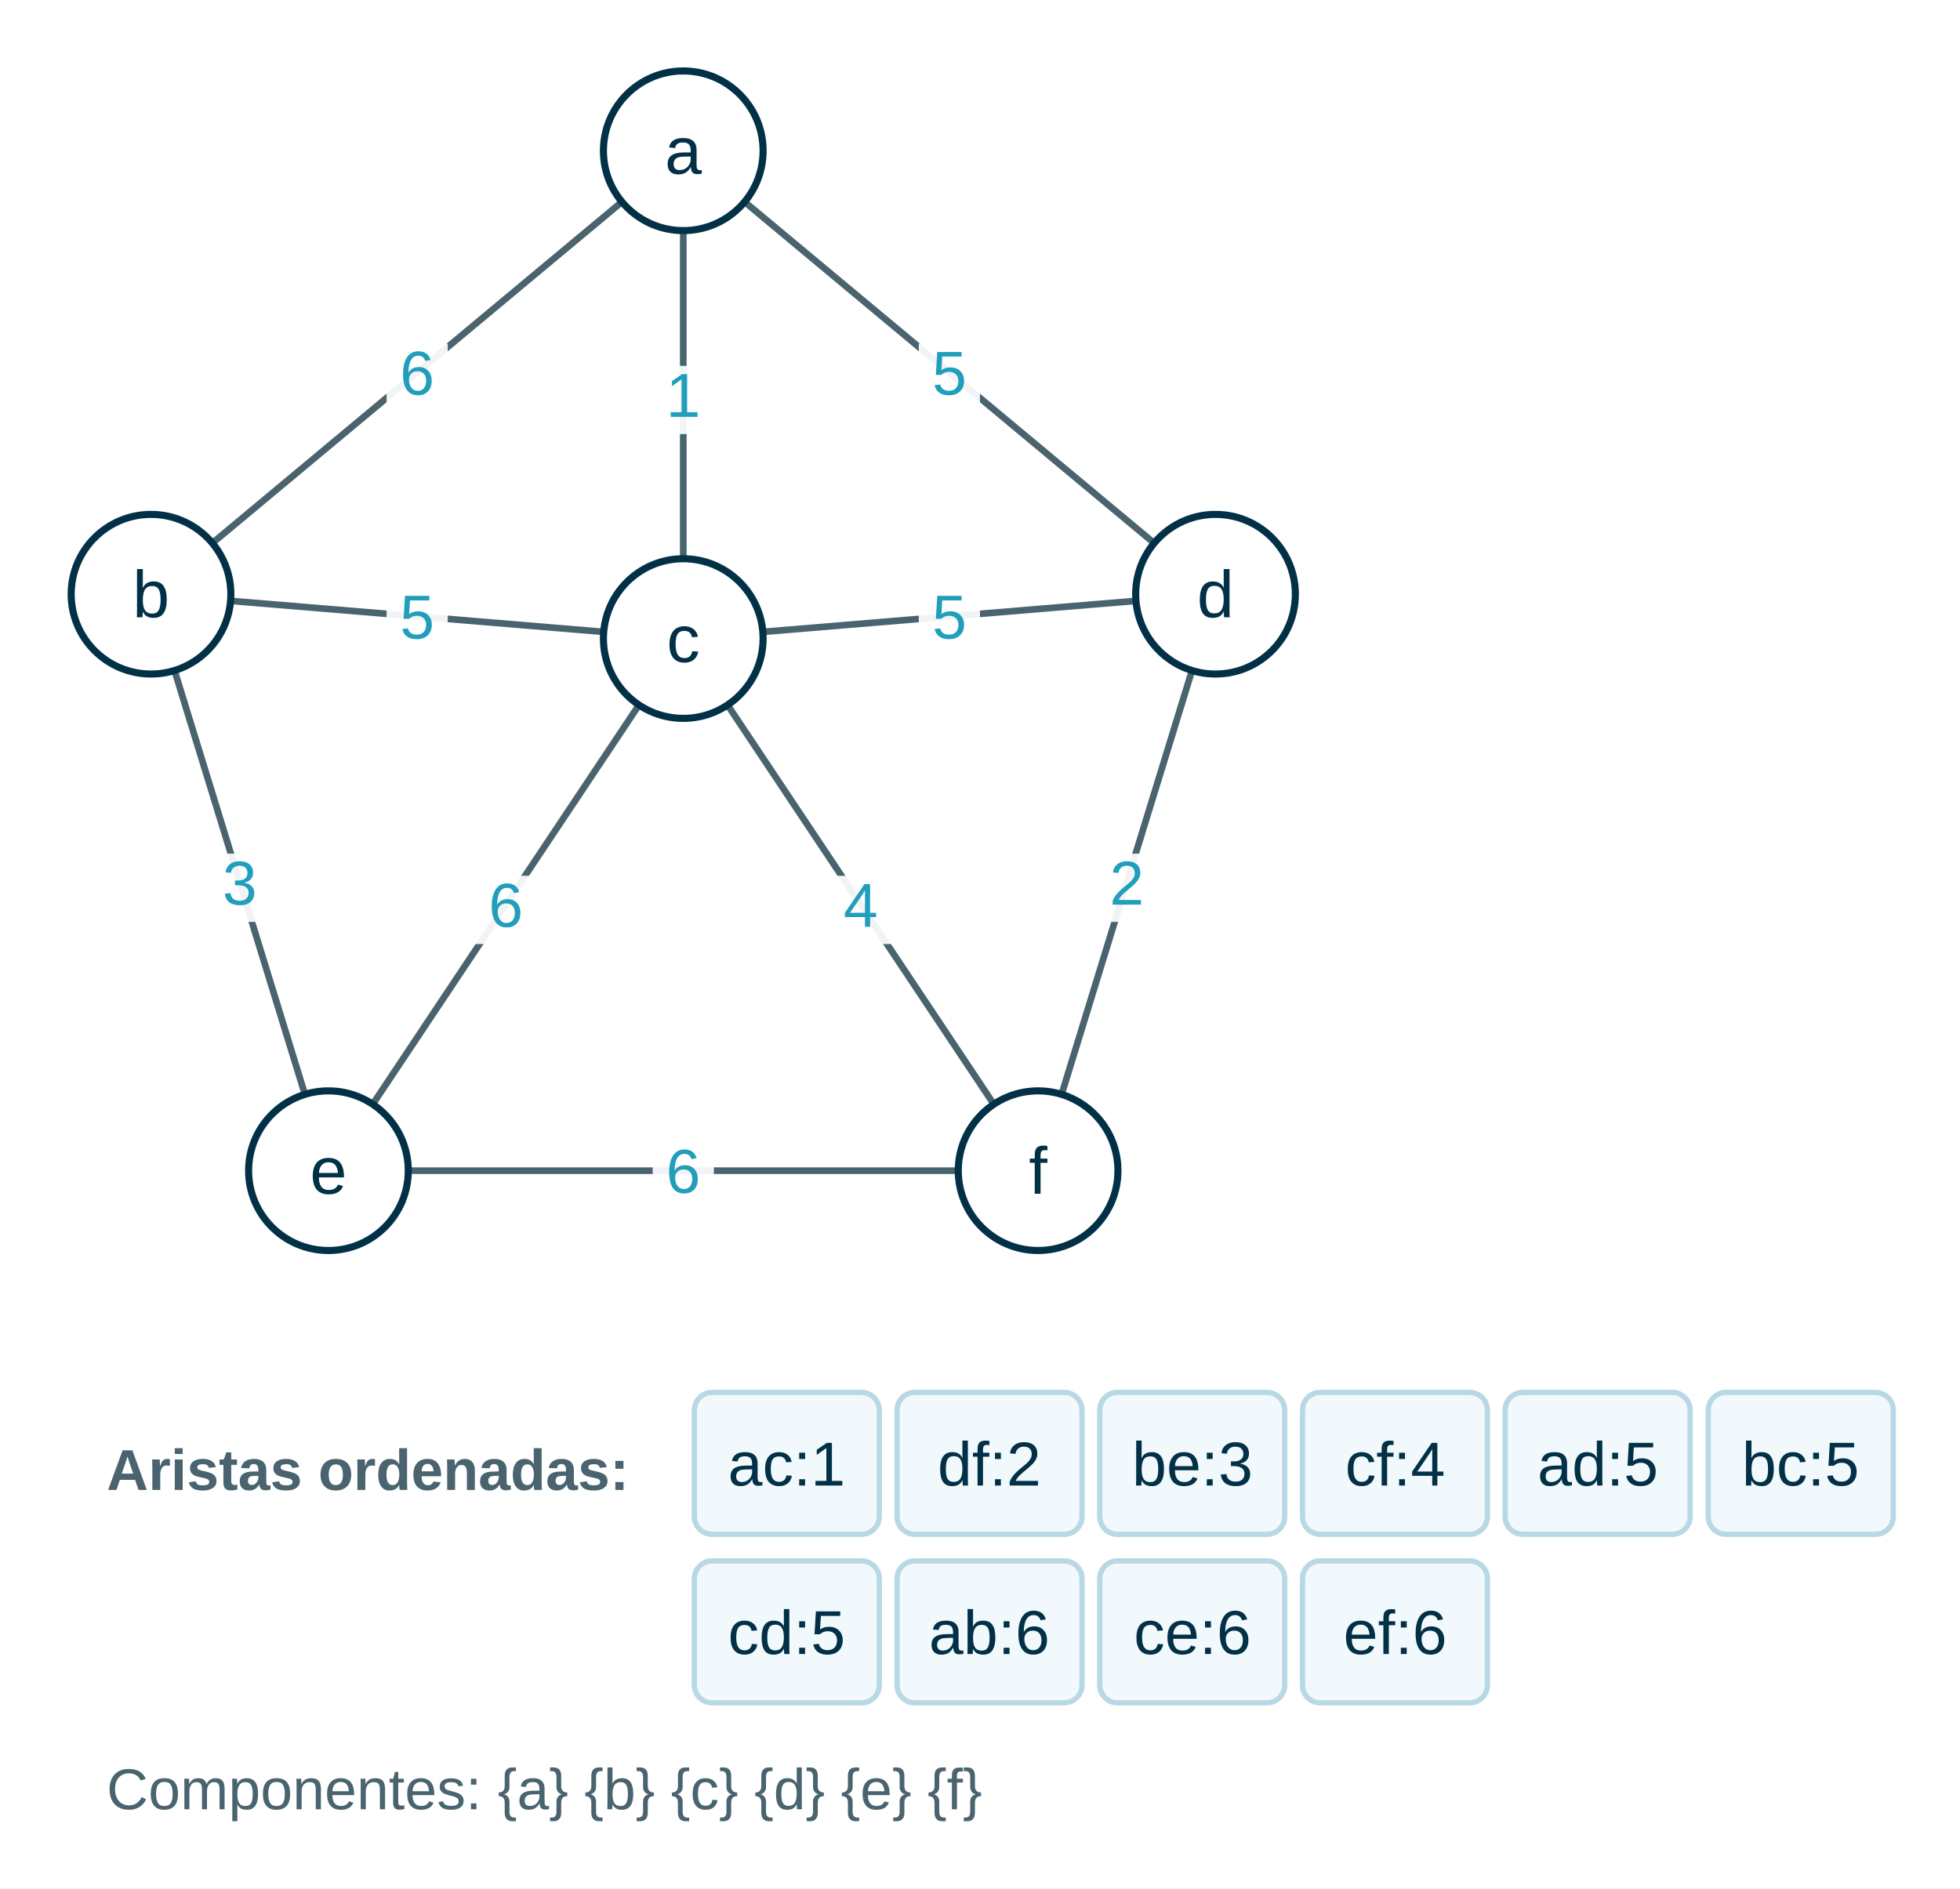
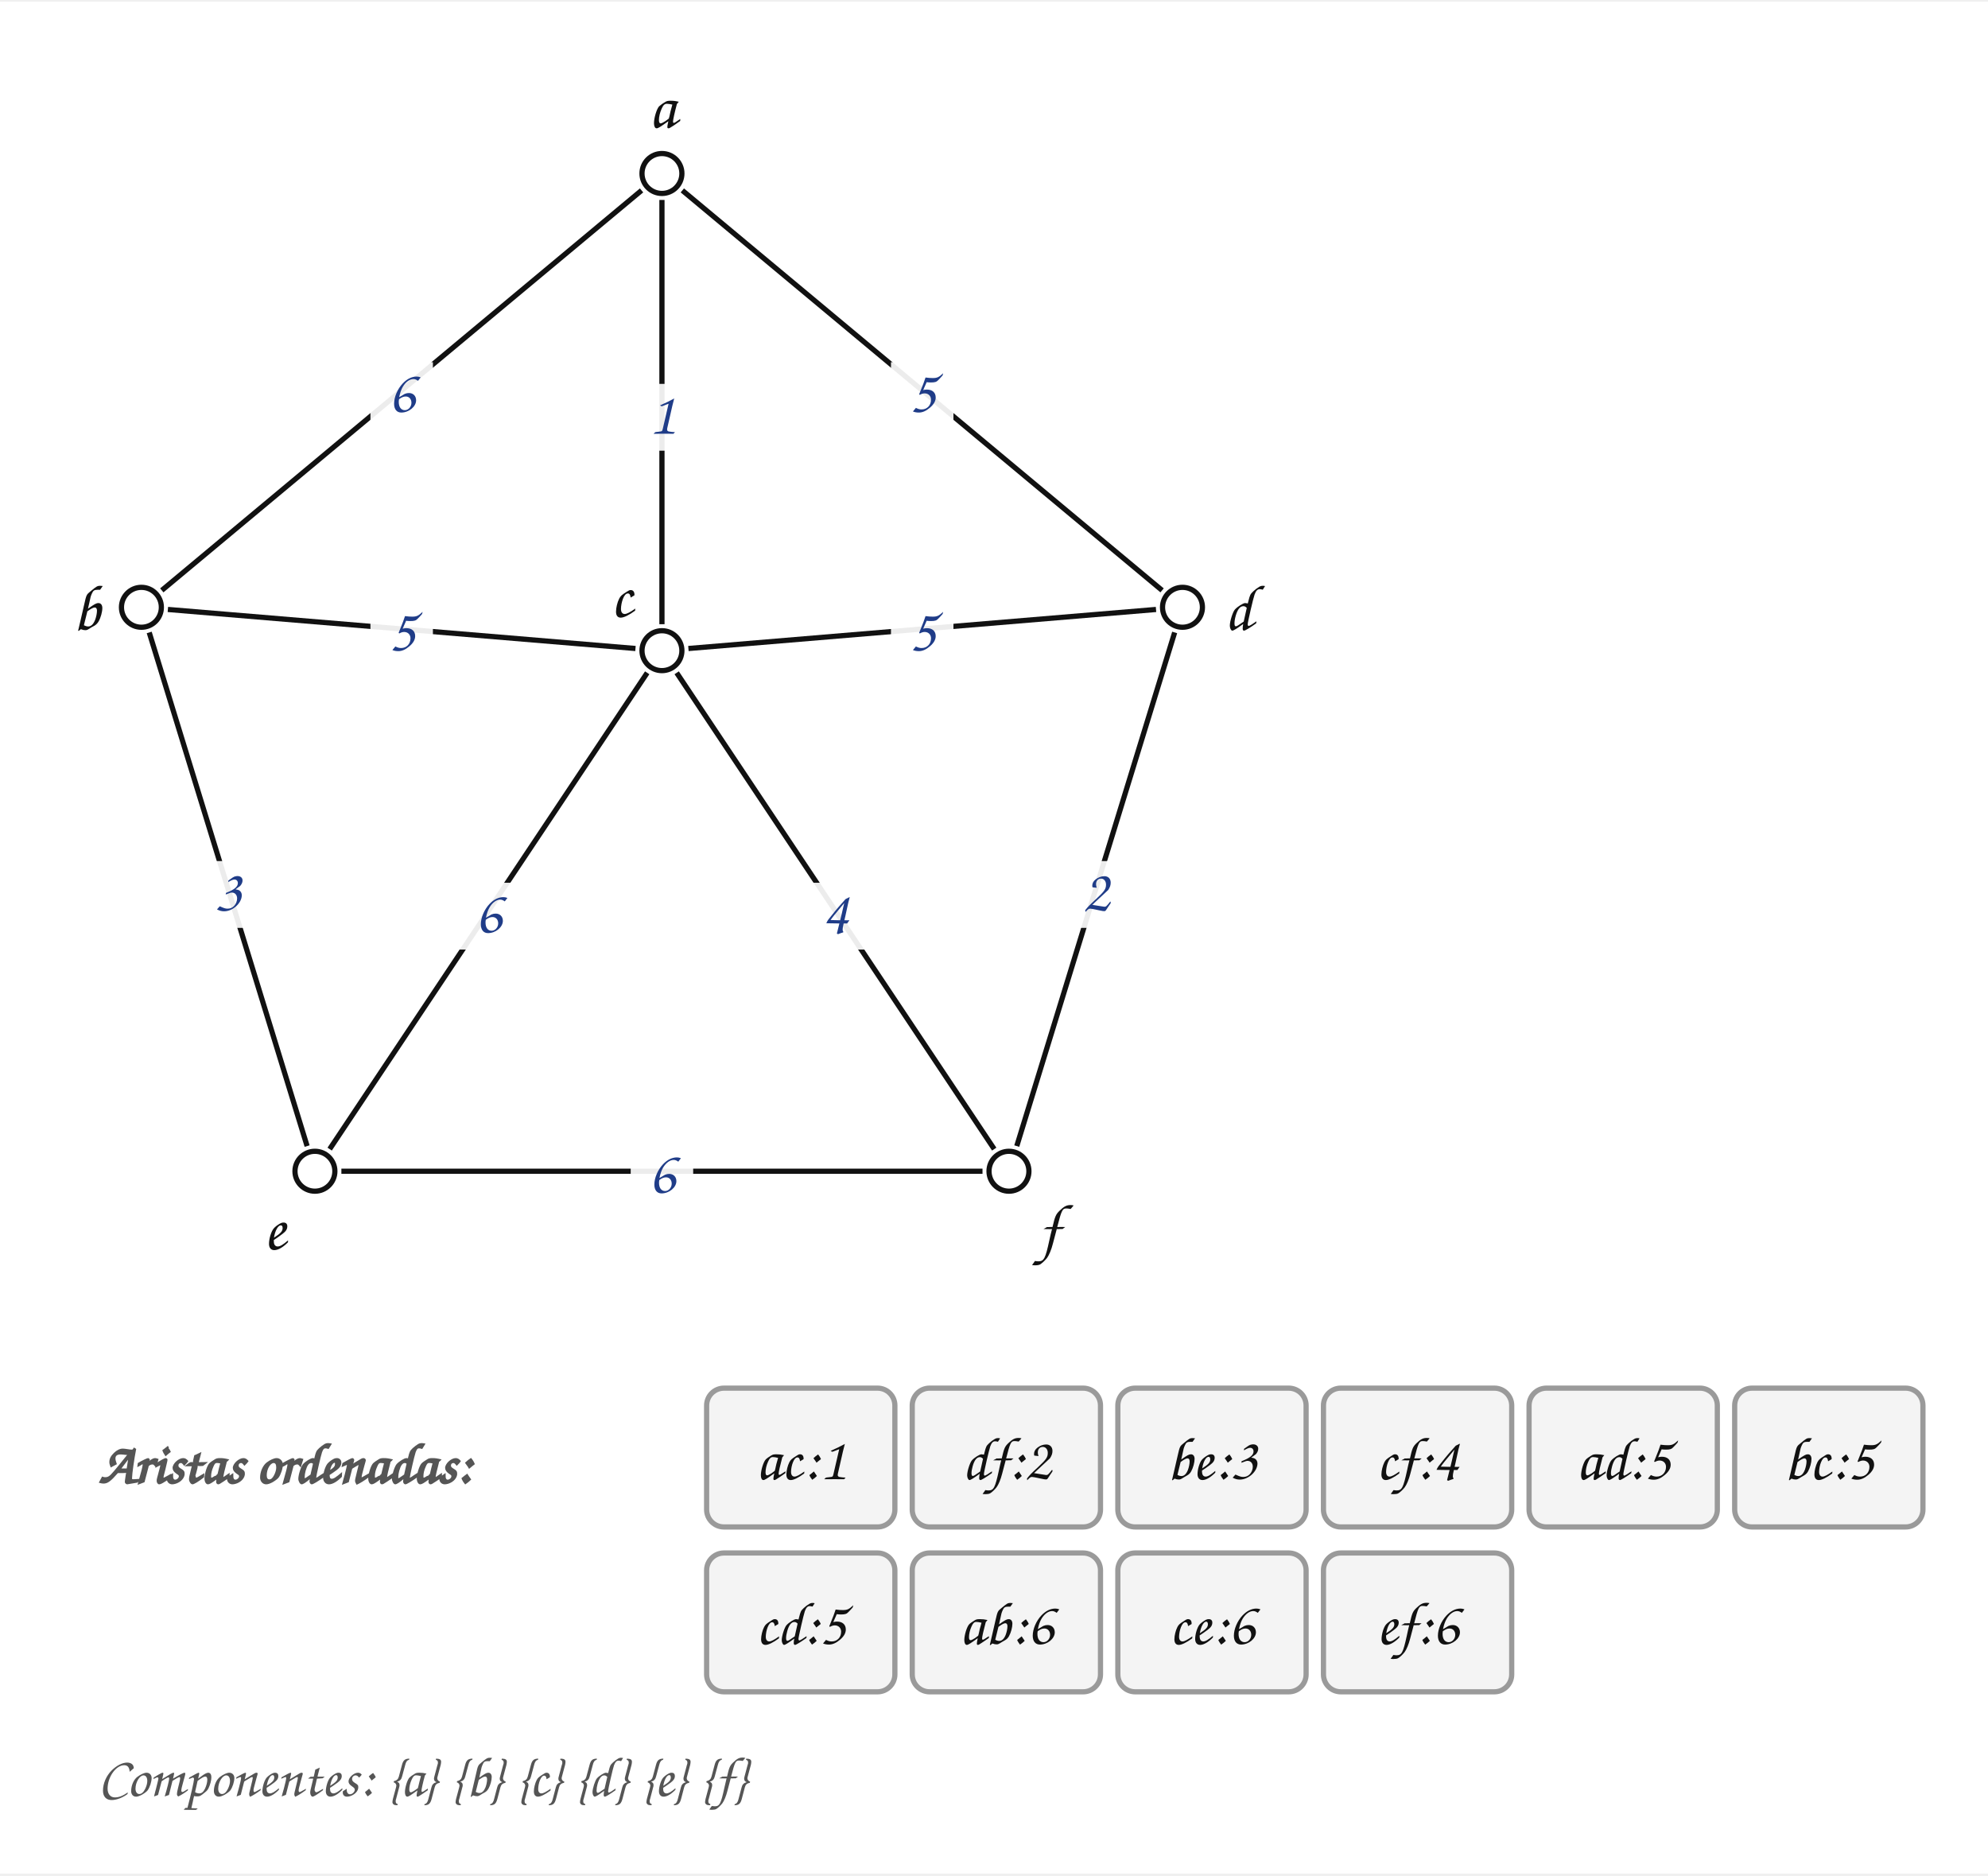
- <svg xmlns="http://www.w3.org/2000/svg" width="442" height="426" viewBox="-34.0 -34.0 441.8 425.9" font-family="Plus Jakarta Sans, Arial, sans-serif">
+ <svg xmlns="http://www.w3.org/2000/svg" width="458" height="432" viewBox="-32.6 -39.6 458.3 431.5" font-family="'Comic Sans MS', 'Comic Neue', 'Comic Relief', 'Chalkboard SE', cursive">
  <defs>
    <marker id="arr-plain" viewBox="0 0 10 10" refX="9" refY="5" markerWidth="11" markerHeight="11" markerUnits="userSpaceOnUse" orient="auto-start-reverse">
-       <path d="M0,0 L10,5 L0,10 z" fill="#49636f" />
+       <path d="M0,0 L10,5 L0,10 z" fill="#555555" />
    </marker>
    <marker id="arr-tree" viewBox="0 0 10 10" refX="9" refY="5" markerWidth="11" markerHeight="11" markerUnits="userSpaceOnUse" orient="auto-start-reverse">
-       <path d="M0,0 L10,5 L0,10 z" fill="#219ebc" />
+       <path d="M0,0 L10,5 L0,10 z" fill="#1f3c88" />
    </marker>
    <marker id="arr-new" viewBox="0 0 10 10" refX="9" refY="5" markerWidth="11" markerHeight="11" markerUnits="userSpaceOnUse" orient="auto-start-reverse">
-       <path d="M0,0 L10,5 L0,10 z" fill="#a94700" />
+       <path d="M0,0 L10,5 L0,10 z" fill="#d62020" />
    </marker>
    <marker id="arr-dim" viewBox="0 0 10 10" refX="9" refY="5" markerWidth="11" markerHeight="11" markerUnits="userSpaceOnUse" orient="auto-start-reverse">
-       <path d="M0,0 L10,5 L0,10 z" fill="#c9d3d8" />
+       <path d="M0,0 L10,5 L0,10 z" fill="#cfcfcf" />
    </marker>
    <marker id="arr-cand" viewBox="0 0 10 10" refX="9" refY="5" markerWidth="11" markerHeight="11" markerUnits="userSpaceOnUse" orient="auto-start-reverse">
-       <path d="M0,0 L10,5 L0,10 z" fill="#fb8500" />
+       <path d="M0,0 L10,5 L0,10 z" fill="#e08a00" />
    </marker>
    <marker id="arr-reject" viewBox="0 0 10 10" refX="9" refY="5" markerWidth="11" markerHeight="11" markerUnits="userSpaceOnUse" orient="auto-start-reverse">
-       <path d="M0,0 L10,5 L0,10 z" fill="#c0392b" />
+       <path d="M0,0 L10,5 L0,10 z" fill="#d62020" />
    </marker>
    <marker id="arr-back" viewBox="0 0 10 10" refX="9" refY="5" markerWidth="11" markerHeight="11" markerUnits="userSpaceOnUse" orient="auto-start-reverse">
-       <path d="M0,0 L10,5 L0,10 z" fill="#49636f" />
+       <path d="M0,0 L10,5 L0,10 z" fill="#555555" />
    </marker>
    <marker id="arr-ghost" viewBox="0 0 10 10" refX="9" refY="5" markerWidth="11" markerHeight="11" markerUnits="userSpaceOnUse" orient="auto-start-reverse">
-       <path d="M0,0 L10,5 L0,10 z" fill="#c9d3d8" />
+       <path d="M0,0 L10,5 L0,10 z" fill="#cfcfcf" />
    </marker>
  </defs>
-   <rect x="-34.0" y="-34.0" width="441.8" height="425.9" fill="#ffffff" />
-   <line x1="106.2" y1="11.5" x2="13.8" y2="88.5" stroke="#49636f" stroke-width="1.5" />
-   <rect x="53.1" y="43.5" width="13.8" height="15.4" fill="#ffffff" fill-opacity="0.92" />
-   <text x="60.0" y="55.0" font-size="14" fill="#219ebc" text-anchor="middle">6</text>
-   <line x1="120.0" y1="18.0" x2="120.0" y2="92.0" stroke="#49636f" stroke-width="1.5" />
-   <rect x="113.1" y="48.5" width="13.8" height="15.4" fill="#ffffff" fill-opacity="0.92" />
-   <text x="120.0" y="60.0" font-size="14" fill="#219ebc" text-anchor="middle">1</text>
-   <line x1="133.8" y1="11.5" x2="226.2" y2="88.5" stroke="#49636f" stroke-width="1.5" />
-   <rect x="173.1" y="43.5" width="13.8" height="15.4" fill="#ffffff" fill-opacity="0.92" />
-   <text x="180.0" y="55.0" font-size="14" fill="#219ebc" text-anchor="middle">5</text>
-   <line x1="17.9" y1="101.5" x2="102.1" y2="108.5" stroke="#49636f" stroke-width="1.5" />
-   <rect x="53.1" y="98.5" width="13.8" height="15.4" fill="#ffffff" fill-opacity="0.92" />
-   <text x="60.0" y="110.0" font-size="14" fill="#219ebc" text-anchor="middle">5</text>
-   <line x1="137.9" y1="108.5" x2="222.1" y2="101.5" stroke="#49636f" stroke-width="1.5" />
-   <rect x="173.1" y="98.5" width="13.8" height="15.4" fill="#ffffff" fill-opacity="0.92" />
-   <text x="180.0" y="110.0" font-size="14" fill="#219ebc" text-anchor="middle">5</text>
-   <line x1="5.3" y1="117.2" x2="34.7" y2="212.8" stroke="#49636f" stroke-width="1.5" />
-   <rect x="13.1" y="158.5" width="13.8" height="15.4" fill="#ffffff" fill-opacity="0.92" />
-   <text x="20.0" y="170.0" font-size="14" fill="#219ebc" text-anchor="middle">3</text>
-   <line x1="110.0" y1="125.0" x2="50.0" y2="215.0" stroke="#49636f" stroke-width="1.5" />
-   <rect x="73.1" y="163.5" width="13.8" height="15.4" fill="#ffffff" fill-opacity="0.92" />
-   <text x="80.0" y="175.0" font-size="14" fill="#219ebc" text-anchor="middle">6</text>
-   <line x1="130.0" y1="125.0" x2="190.0" y2="215.0" stroke="#49636f" stroke-width="1.5" />
-   <rect x="153.1" y="163.5" width="13.8" height="15.4" fill="#ffffff" fill-opacity="0.92" />
-   <text x="160.0" y="175.0" font-size="14" fill="#219ebc" text-anchor="middle">4</text>
-   <line x1="234.7" y1="117.2" x2="205.3" y2="212.8" stroke="#49636f" stroke-width="1.5" />
-   <rect x="213.1" y="158.5" width="13.8" height="15.4" fill="#ffffff" fill-opacity="0.92" />
-   <text x="220.0" y="170.0" font-size="14" fill="#219ebc" text-anchor="middle">2</text>
-   <line x1="58.0" y1="230.0" x2="182.0" y2="230.0" stroke="#49636f" stroke-width="1.5" />
-   <rect x="113.1" y="223.5" width="13.8" height="15.4" fill="#ffffff" fill-opacity="0.92" />
-   <text x="120.0" y="235.0" font-size="14" fill="#219ebc" text-anchor="middle">6</text>
-   <circle cx="120.0" cy="0.0" r="18" fill="#ffffff" stroke="#023047" stroke-width="1.6" />
-   <text x="120.0" y="5.2" font-size="15" fill="#023047" text-anchor="middle">a</text>
-   <circle cx="0.0" cy="100.0" r="18" fill="#ffffff" stroke="#023047" stroke-width="1.6" />
-   <text x="0.0" y="105.2" font-size="15" fill="#023047" text-anchor="middle">b</text>
-   <circle cx="120.0" cy="110.0" r="18" fill="#ffffff" stroke="#023047" stroke-width="1.6" />
-   <text x="120.0" y="115.3" font-size="15" fill="#023047" text-anchor="middle">c</text>
-   <circle cx="240.0" cy="100.0" r="18" fill="#ffffff" stroke="#023047" stroke-width="1.6" />
-   <text x="240.0" y="105.2" font-size="15" fill="#023047" text-anchor="middle">d</text>
-   <circle cx="40.0" cy="230.0" r="18" fill="#ffffff" stroke="#023047" stroke-width="1.6" />
-   <text x="40.0" y="235.2" font-size="15" fill="#023047" text-anchor="middle">e</text>
-   <circle cx="200.0" cy="230.0" r="18" fill="#ffffff" stroke="#023047" stroke-width="1.6" />
-   <text x="200.0" y="235.2" font-size="15" fill="#023047" text-anchor="middle">f</text>
-   <text x="-10.0" y="302.0" font-size="13" fill="#49636f" text-anchor="start" font-weight="bold">Aristas ordenadas:</text>
-   <rect x="122.5" y="280.0" width="41.7" height="32.0" rx="4" fill="#f2f9fc" stroke="#b9d8e5" stroke-width="1.2" />
-   <text x="143.3" y="301.0" font-size="14" fill="#023047" text-anchor="middle">ac:1</text>
-   <rect x="168.2" y="280.0" width="41.7" height="32.0" rx="4" fill="#f2f9fc" stroke="#b9d8e5" stroke-width="1.2" />
-   <text x="189.0" y="301.0" font-size="14" fill="#023047" text-anchor="middle">df:2</text>
-   <rect x="213.9" y="280.0" width="41.7" height="32.0" rx="4" fill="#f2f9fc" stroke="#b9d8e5" stroke-width="1.2" />
-   <text x="234.8" y="301.0" font-size="14" fill="#023047" text-anchor="middle">be:3</text>
-   <rect x="259.6" y="280.0" width="41.7" height="32.0" rx="4" fill="#f2f9fc" stroke="#b9d8e5" stroke-width="1.2" />
-   <text x="280.5" y="301.0" font-size="14" fill="#023047" text-anchor="middle">cf:4</text>
-   <rect x="305.3" y="280.0" width="41.7" height="32.0" rx="4" fill="#f2f9fc" stroke="#b9d8e5" stroke-width="1.2" />
-   <text x="326.2" y="301.0" font-size="14" fill="#023047" text-anchor="middle">ad:5</text>
-   <rect x="351.1" y="280.0" width="41.7" height="32.0" rx="4" fill="#f2f9fc" stroke="#b9d8e5" stroke-width="1.2" />
-   <text x="371.9" y="301.0" font-size="14" fill="#023047" text-anchor="middle">bc:5</text>
-   <rect x="122.5" y="318.0" width="41.7" height="32.0" rx="4" fill="#f2f9fc" stroke="#b9d8e5" stroke-width="1.2" />
-   <text x="143.3" y="339.0" font-size="14" fill="#023047" text-anchor="middle">cd:5</text>
-   <rect x="168.2" y="318.0" width="41.7" height="32.0" rx="4" fill="#f2f9fc" stroke="#b9d8e5" stroke-width="1.2" />
-   <text x="189.0" y="339.0" font-size="14" fill="#023047" text-anchor="middle">ab:6</text>
-   <rect x="213.9" y="318.0" width="41.7" height="32.0" rx="4" fill="#f2f9fc" stroke="#b9d8e5" stroke-width="1.2" />
-   <text x="234.8" y="339.0" font-size="14" fill="#023047" text-anchor="middle">ce:6</text>
-   <rect x="259.6" y="318.0" width="41.7" height="32.0" rx="4" fill="#f2f9fc" stroke="#b9d8e5" stroke-width="1.2" />
-   <text x="280.5" y="339.0" font-size="14" fill="#023047" text-anchor="middle">ef:6</text>
-   <text x="-10.0" y="374.0" font-size="13" fill="#49636f" text-anchor="start">Componentes: {a}  {b}  {c}  {d}  {e}  {f}</text>
+   <rect x="-32.6" y="-39.6" width="458.3" height="431.5" fill="#ffffff" />
+   <line x1="115.3" y1="3.9" x2="4.7" y2="96.1" stroke="#111111" stroke-width="1.2" />
+   <rect x="52.8" y="43.5" width="14.4" height="15.4" fill="#ffffff" fill-opacity="0.92" />
+   <text x="60.0" y="55.0" font-size="14" fill="#1f3c88" text-anchor="middle">6</text>
+   <line x1="120.0" y1="6.1" x2="120.0" y2="103.9" stroke="#111111" stroke-width="1.2" />
+   <rect x="112.8" y="48.5" width="14.4" height="15.4" fill="#ffffff" fill-opacity="0.92" />
+   <text x="120.0" y="60.0" font-size="14" fill="#1f3c88" text-anchor="middle">1</text>
+   <line x1="124.7" y1="3.9" x2="235.3" y2="96.1" stroke="#111111" stroke-width="1.2" />
+   <rect x="172.8" y="43.5" width="14.4" height="15.4" fill="#ffffff" fill-opacity="0.92" />
+   <text x="180.0" y="55.0" font-size="14" fill="#1f3c88" text-anchor="middle">5</text>
+   <line x1="6.1" y1="100.5" x2="113.9" y2="109.5" stroke="#111111" stroke-width="1.2" />
+   <rect x="52.8" y="98.5" width="14.4" height="15.4" fill="#ffffff" fill-opacity="0.92" />
+   <text x="60.0" y="110.0" font-size="14" fill="#1f3c88" text-anchor="middle">5</text>
+   <line x1="126.1" y1="109.5" x2="233.9" y2="100.5" stroke="#111111" stroke-width="1.2" />
+   <rect x="172.8" y="98.5" width="14.4" height="15.4" fill="#ffffff" fill-opacity="0.92" />
+   <text x="180.0" y="110.0" font-size="14" fill="#1f3c88" text-anchor="middle">5</text>
+   <line x1="1.8" y1="105.8" x2="38.2" y2="224.2" stroke="#111111" stroke-width="1.2" />
+   <rect x="12.8" y="158.5" width="14.4" height="15.4" fill="#ffffff" fill-opacity="0.92" />
+   <text x="20.0" y="170.0" font-size="14" fill="#1f3c88" text-anchor="middle">3</text>
+   <line x1="116.6" y1="115.1" x2="43.4" y2="224.9" stroke="#111111" stroke-width="1.2" />
+   <rect x="72.8" y="163.5" width="14.4" height="15.4" fill="#ffffff" fill-opacity="0.92" />
+   <text x="80.0" y="175.0" font-size="14" fill="#1f3c88" text-anchor="middle">6</text>
+   <line x1="123.4" y1="115.1" x2="196.6" y2="224.9" stroke="#111111" stroke-width="1.2" />
+   <rect x="152.8" y="163.5" width="14.4" height="15.4" fill="#ffffff" fill-opacity="0.92" />
+   <text x="160.0" y="175.0" font-size="14" fill="#1f3c88" text-anchor="middle">4</text>
+   <line x1="238.2" y1="105.8" x2="201.8" y2="224.2" stroke="#111111" stroke-width="1.2" />
+   <rect x="212.8" y="158.5" width="14.4" height="15.4" fill="#ffffff" fill-opacity="0.92" />
+   <text x="220.0" y="170.0" font-size="14" fill="#1f3c88" text-anchor="middle">2</text>
+   <line x1="46.1" y1="230.0" x2="193.9" y2="230.0" stroke="#111111" stroke-width="1.2" />
+   <rect x="112.8" y="223.5" width="14.4" height="15.4" fill="#ffffff" fill-opacity="0.92" />
+   <text x="120.0" y="235.0" font-size="14" fill="#1f3c88" text-anchor="middle">6</text>
+   <circle cx="120.0" cy="0.0" r="4.6" fill="#ffffff" stroke="#111111" stroke-width="1.2" />
+   <text x="120.0" y="-10.6" font-size="15" fill="#111111" text-anchor="middle">a</text>
+   <circle cx="0.0" cy="100.0" r="4.6" fill="#ffffff" stroke="#111111" stroke-width="1.2" />
+   <text x="-9.6" y="105.2" font-size="15" fill="#111111" text-anchor="end">b</text>
+   <circle cx="120.0" cy="110.0" r="4.6" fill="#ffffff" stroke="#111111" stroke-width="1.2" />
+   <text x="113.2" y="102.2" font-size="15" fill="#111111" text-anchor="end">c</text>
+   <circle cx="240.0" cy="100.0" r="4.6" fill="#ffffff" stroke="#111111" stroke-width="1.2" />
+   <text x="249.6" y="105.2" font-size="15" fill="#111111" text-anchor="start">d</text>
+   <circle cx="40.0" cy="230.0" r="4.6" fill="#ffffff" stroke="#111111" stroke-width="1.2" />
+   <text x="33.2" y="248.0" font-size="15" fill="#111111" text-anchor="end">e</text>
+   <circle cx="200.0" cy="230.0" r="4.6" fill="#ffffff" stroke="#111111" stroke-width="1.2" />
+   <text x="206.8" y="248.0" font-size="15" fill="#111111" text-anchor="start">f</text>
+   <text x="-10.0" y="302.0" font-size="13" fill="#555555" text-anchor="start" font-weight="bold">Aristas ordenadas:</text>
+   <rect x="130.3" y="280.0" width="43.4" height="32.0" rx="4" fill="#f4f4f4" stroke="#9a9a9a" stroke-width="1.2" />
+   <text x="152.0" y="301.0" font-size="14" fill="#111111" text-anchor="middle">ac:1</text>
+   <rect x="177.7" y="280.0" width="43.4" height="32.0" rx="4" fill="#f4f4f4" stroke="#9a9a9a" stroke-width="1.2" />
+   <text x="199.4" y="301.0" font-size="14" fill="#111111" text-anchor="middle">df:2</text>
+   <rect x="225.1" y="280.0" width="43.4" height="32.0" rx="4" fill="#f4f4f4" stroke="#9a9a9a" stroke-width="1.2" />
+   <text x="246.8" y="301.0" font-size="14" fill="#111111" text-anchor="middle">be:3</text>
+   <rect x="272.5" y="280.0" width="43.4" height="32.0" rx="4" fill="#f4f4f4" stroke="#9a9a9a" stroke-width="1.2" />
+   <text x="294.2" y="301.0" font-size="14" fill="#111111" text-anchor="middle">cf:4</text>
+   <rect x="319.9" y="280.0" width="43.4" height="32.0" rx="4" fill="#f4f4f4" stroke="#9a9a9a" stroke-width="1.2" />
+   <text x="341.6" y="301.0" font-size="14" fill="#111111" text-anchor="middle">ad:5</text>
+   <rect x="367.3" y="280.0" width="43.4" height="32.0" rx="4" fill="#f4f4f4" stroke="#9a9a9a" stroke-width="1.2" />
+   <text x="389.0" y="301.0" font-size="14" fill="#111111" text-anchor="middle">bc:5</text>
+   <rect x="130.3" y="318.0" width="43.4" height="32.0" rx="4" fill="#f4f4f4" stroke="#9a9a9a" stroke-width="1.2" />
+   <text x="152.0" y="339.0" font-size="14" fill="#111111" text-anchor="middle">cd:5</text>
+   <rect x="177.7" y="318.0" width="43.4" height="32.0" rx="4" fill="#f4f4f4" stroke="#9a9a9a" stroke-width="1.2" />
+   <text x="199.4" y="339.0" font-size="14" fill="#111111" text-anchor="middle">ab:6</text>
+   <rect x="225.1" y="318.0" width="43.4" height="32.0" rx="4" fill="#f4f4f4" stroke="#9a9a9a" stroke-width="1.2" />
+   <text x="246.8" y="339.0" font-size="14" fill="#111111" text-anchor="middle">ce:6</text>
+   <rect x="272.5" y="318.0" width="43.4" height="32.0" rx="4" fill="#f4f4f4" stroke="#9a9a9a" stroke-width="1.2" />
+   <text x="294.2" y="339.0" font-size="14" fill="#111111" text-anchor="middle">ef:6</text>
+   <text x="-10.0" y="374.0" font-size="13" fill="#555555" text-anchor="start">Componentes: {a}  {b}  {c}  {d}  {e}  {f}</text>
</svg>
